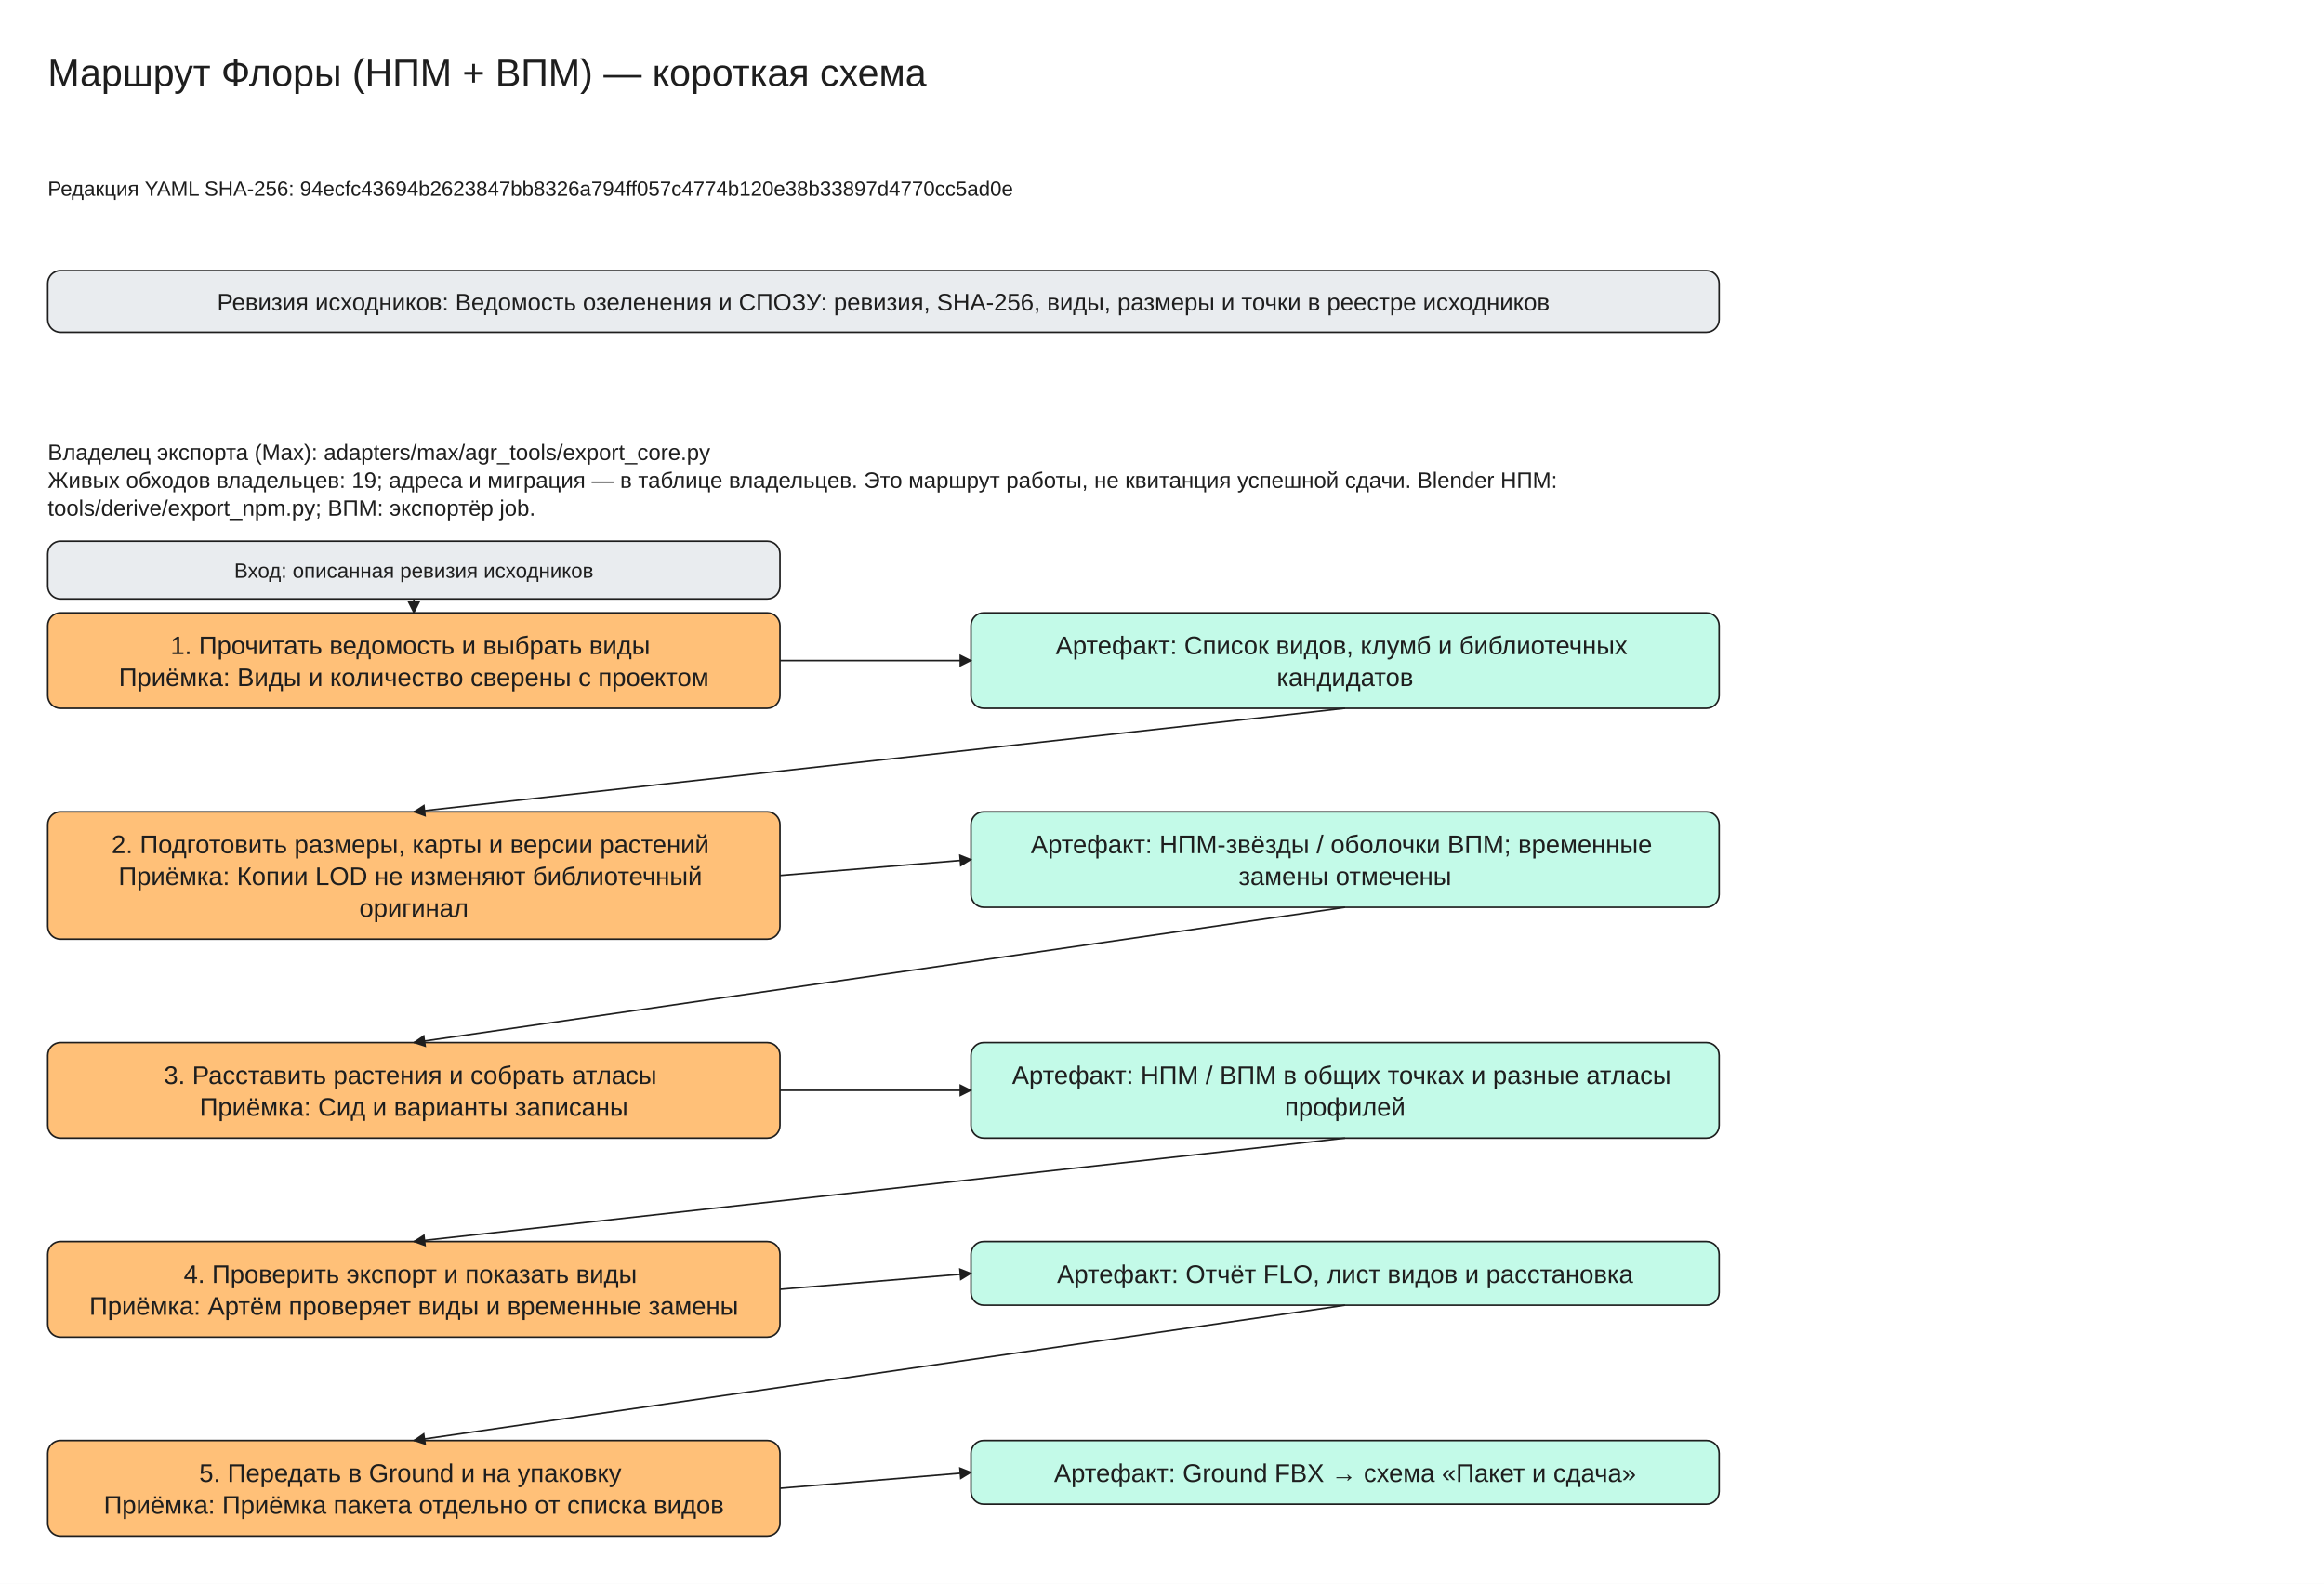
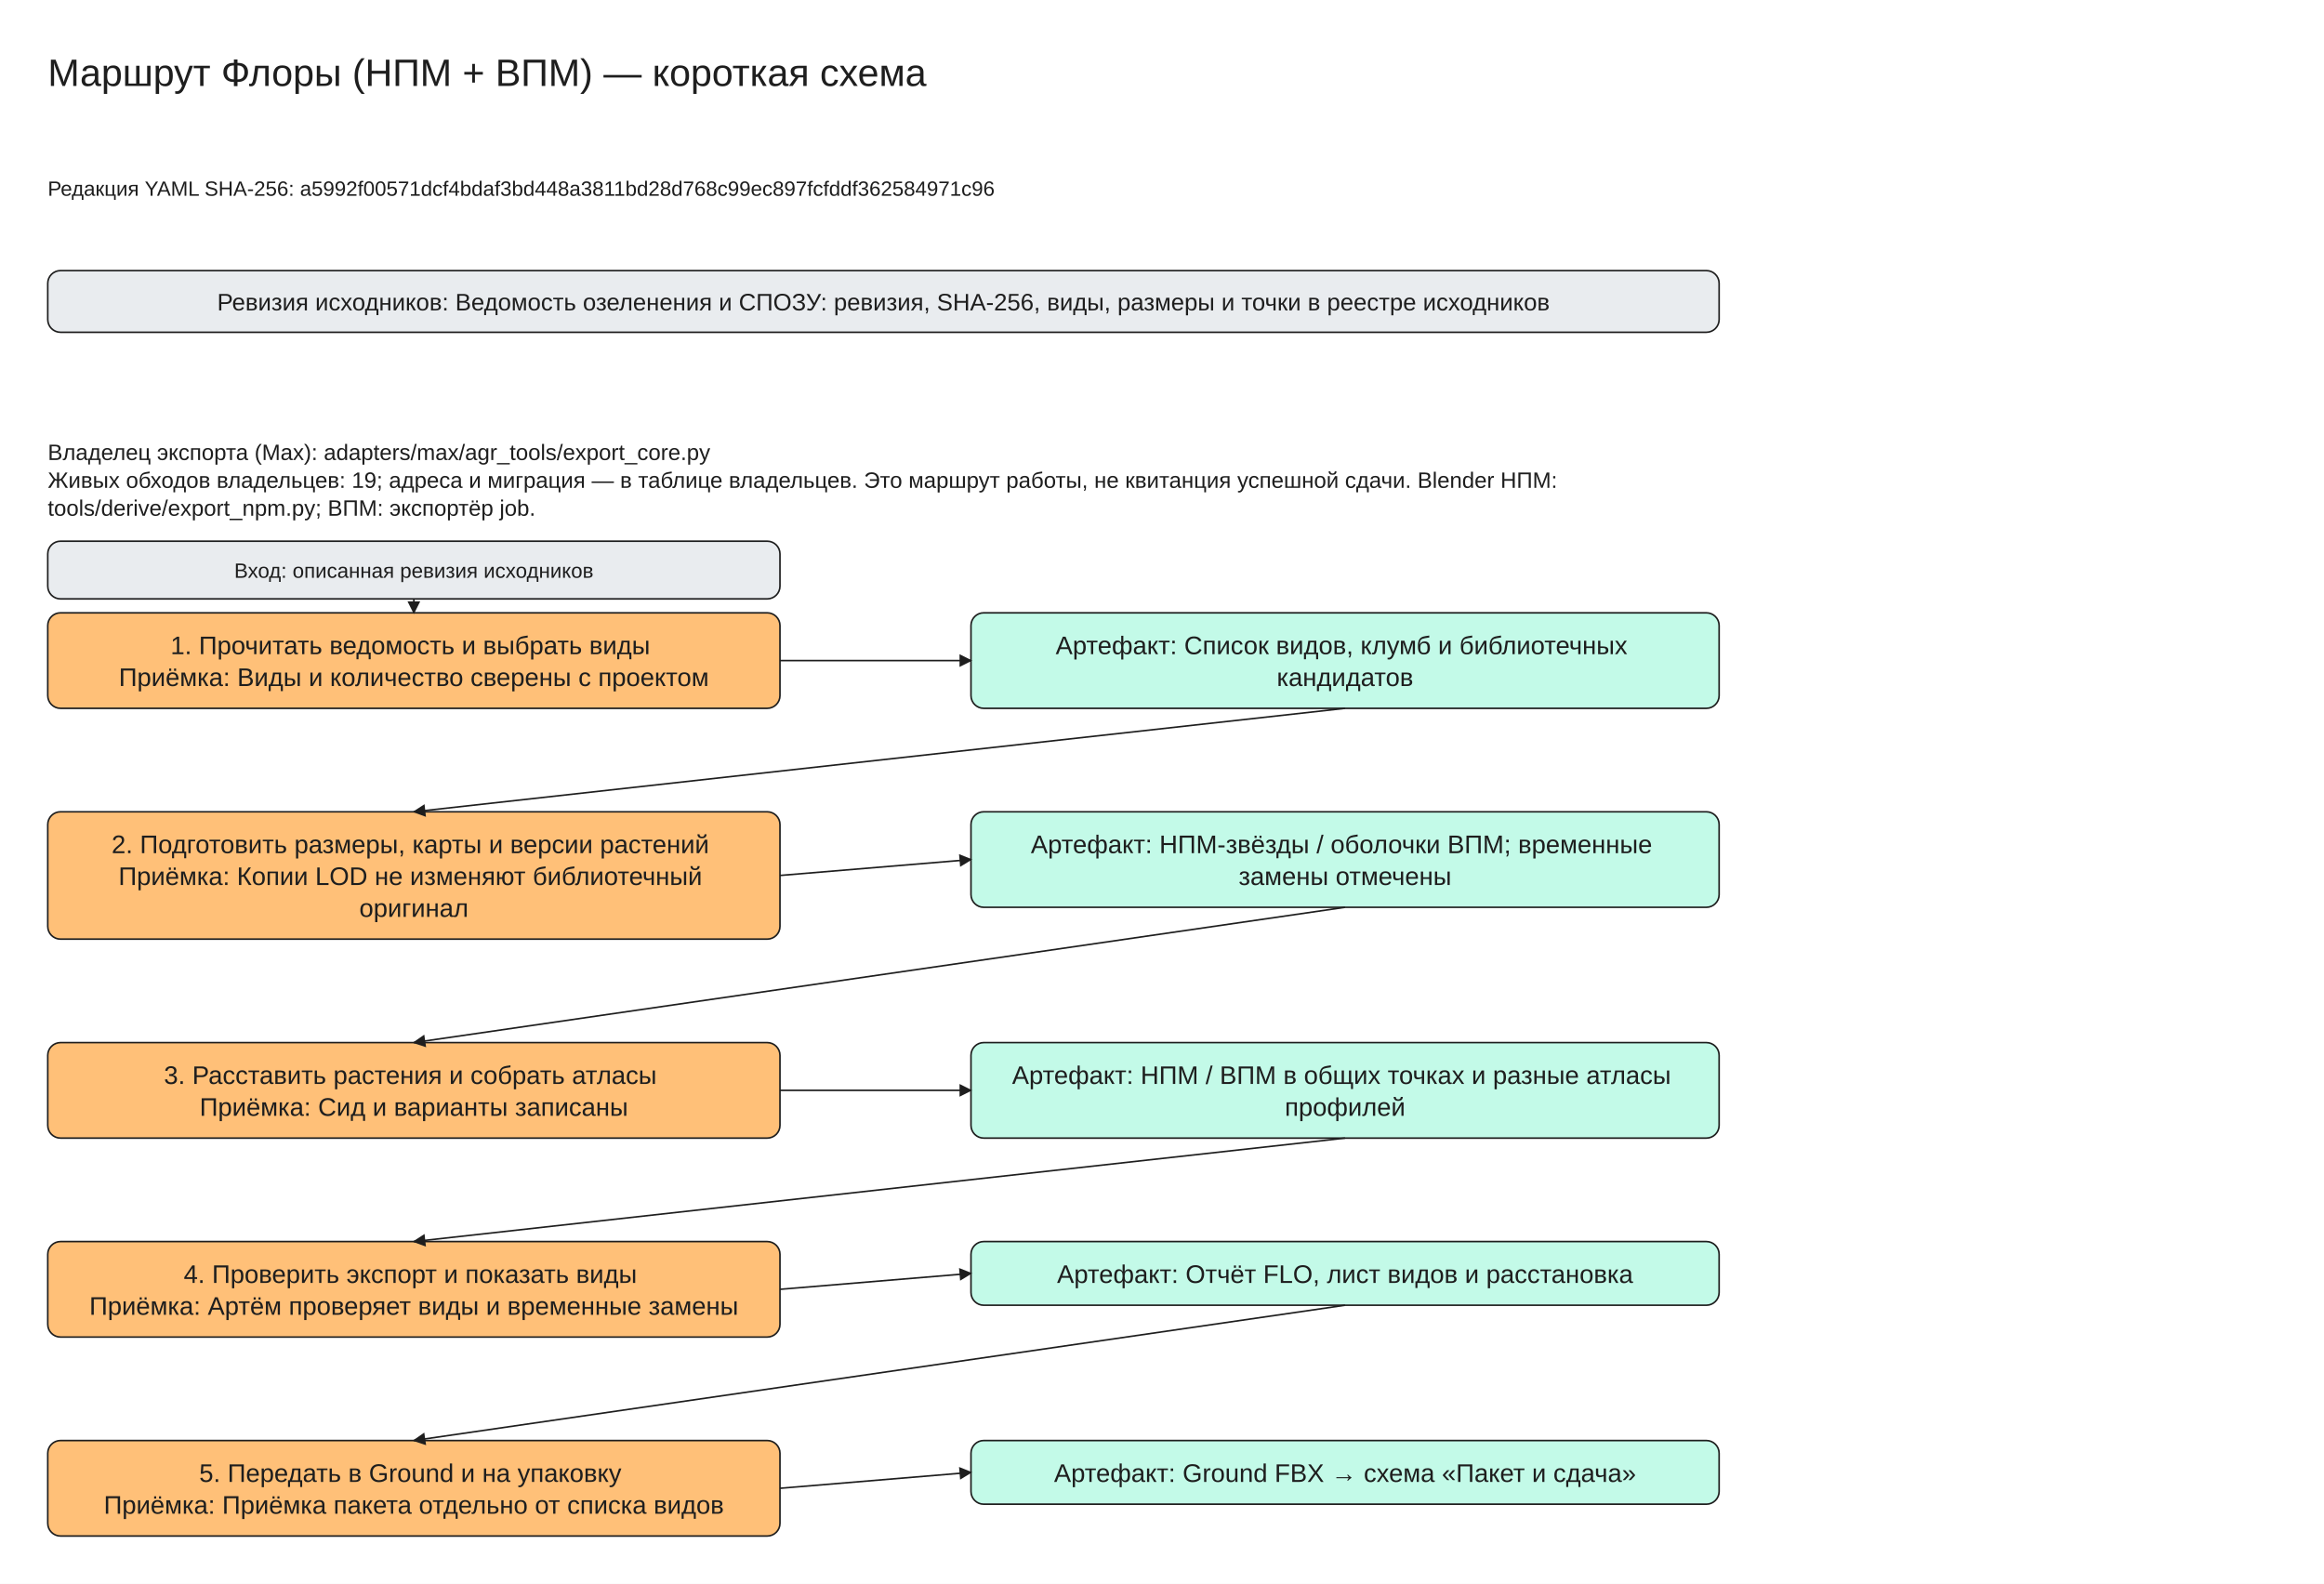
<svg xmlns="http://www.w3.org/2000/svg" viewBox="0 -30 1460 995" width="1460" height="995" font-family="Segoe UI, Arial, sans-serif">
  <defs>
    <marker id="arrow" viewBox="0 0 10 10" refX="9" refY="5" markerWidth="8" markerHeight="8" orient="auto-start-reverse">
      <path d="M0,0 L10,5 L0,10 z" fill="#1e1e1e" />
    </marker>
  </defs>
  <rect x="0" y="-30" width="1460" height="995" fill="#ffffff" />
  <rect x="30" y="140" width="1050" height="38.75" rx="8" fill="#e9ecef" stroke="#1e1e1e" />
  <rect x="30" y="355" width="460" height="60.0" rx="8" fill="#ffc078" stroke="#1e1e1e" />
  <rect x="610" y="355" width="470" height="60.0" rx="8" fill="#c3fae8" stroke="#1e1e1e" />
  <rect x="30" y="310" width="460" height="36.25" rx="8" fill="#e9ecef" stroke="#1e1e1e" />
  <line x1="260.0" y1="346.25" x2="260.0" y2="355.0" stroke="#1e1e1e" marker-end="url(#arrow)" />
  <line x1="490" y1="385.0" x2="610" y2="385.0" stroke="#1e1e1e" marker-end="url(#arrow)" />
  <rect x="30" y="480.0" width="460" height="80.0" rx="8" fill="#ffc078" stroke="#1e1e1e" />
  <rect x="610" y="480.0" width="470" height="60.0" rx="8" fill="#c3fae8" stroke="#1e1e1e" />
  <line x1="845.0" y1="415.0" x2="260.0" y2="480.0" stroke="#1e1e1e" marker-end="url(#arrow)" />
  <line x1="490" y1="520.0" x2="610" y2="510.0" stroke="#1e1e1e" marker-end="url(#arrow)" />
  <rect x="30" y="625.0" width="460" height="60.0" rx="8" fill="#ffc078" stroke="#1e1e1e" />
  <rect x="610" y="625.0" width="470" height="60.0" rx="8" fill="#c3fae8" stroke="#1e1e1e" />
  <line x1="845.0" y1="540.0" x2="260.0" y2="625.0" stroke="#1e1e1e" marker-end="url(#arrow)" />
  <line x1="490" y1="655.0" x2="610" y2="655.0" stroke="#1e1e1e" marker-end="url(#arrow)" />
  <rect x="30" y="750.0" width="460" height="60.0" rx="8" fill="#ffc078" stroke="#1e1e1e" />
  <rect x="610" y="750.0" width="470" height="40.0" rx="8" fill="#c3fae8" stroke="#1e1e1e" />
  <line x1="845.0" y1="685.0" x2="260.0" y2="750.0" stroke="#1e1e1e" marker-end="url(#arrow)" />
  <line x1="490" y1="780.0" x2="610" y2="770.0" stroke="#1e1e1e" marker-end="url(#arrow)" />
  <rect x="30" y="875.0" width="460" height="60.0" rx="8" fill="#ffc078" stroke="#1e1e1e" />
  <rect x="610" y="875.0" width="470" height="40.0" rx="8" fill="#c3fae8" stroke="#1e1e1e" />
  <line x1="845.0" y1="790.0" x2="260.0" y2="875.0" stroke="#1e1e1e" marker-end="url(#arrow)" />
  <line x1="490" y1="905.0" x2="610" y2="895.0" stroke="#1e1e1e" marker-end="url(#arrow)" />
  <text x="30" y="0" font-size="24" text-anchor="start" fill="#1e1e1e">
    <tspan x="30" dy="24">Маршрут Флоры (НПМ + ВПМ) — короткая схема</tspan>
  </text>
  <text x="30" y="80" font-size="13" text-anchor="start" fill="#1e1e1e">
-     <tspan x="30" dy="13">Редакция YAML SHA-256: 94ecfc43694b2623847bb8326a794ff057c4774b120e38b33897d4770cc5ad0e</tspan>
+     <tspan x="30" dy="13">Редакция YAML SHA-256: a5992f00571dcf4bdaf3bd448a3811bd28d768c99ec897fcfddf362584971c96</tspan>
  </text>
  <text x="555.0" y="150.0" font-size="15" text-anchor="middle" fill="#1e1e1e">
    <tspan x="555.0" dy="15">Ревизия исходников: Ведомость озеленения и СПОЗУ: ревизия, SHA-256, виды, размеры и точки в реестре исходников</tspan>
  </text>
  <text x="30" y="245" font-size="14" text-anchor="start" fill="#1e1e1e">
    <tspan x="30" dy="14">Владелец экспорта (Max): adapters/max/agr_tools/export_core.py</tspan>
    <tspan x="30" dy="17.5">Живых обходов владельцев: 19; адреса и миграция — в таблице владельцев. Это маршрут работы, не квитанция успешной сдачи. Blender НПМ:</tspan>
    <tspan x="30" dy="17.5">tools/derive/export_npm.py; ВПМ: экспортёр job.</tspan>
  </text>
  <text x="260.0" y="365.0" font-size="16" text-anchor="middle" fill="#1e1e1e">
    <tspan x="260.0" dy="16">1. Прочитать ведомость и выбрать виды</tspan>
    <tspan x="260.0" dy="20.0">Приёмка: Виды и количество сверены с проектом</tspan>
  </text>
  <text x="845.0" y="365.0" font-size="16" text-anchor="middle" fill="#1e1e1e">
    <tspan x="845.0" dy="16">Артефакт: Список видов, клумб и библиотечных</tspan>
    <tspan x="845.0" dy="20.0">кандидатов</tspan>
  </text>
  <text x="260.0" y="320.0" font-size="13" text-anchor="middle" fill="#1e1e1e">
    <tspan x="260.0" dy="13">Вход: описанная ревизия исходников</tspan>
  </text>
  <text x="260.0" y="490.0" font-size="16" text-anchor="middle" fill="#1e1e1e">
    <tspan x="260.0" dy="16">2. Подготовить размеры, карты и версии растений</tspan>
    <tspan x="260.0" dy="20.0">Приёмка: Копии LOD не изменяют библиотечный</tspan>
    <tspan x="260.0" dy="20.0">оригинал</tspan>
  </text>
  <text x="845.0" y="490.0" font-size="16" text-anchor="middle" fill="#1e1e1e">
    <tspan x="845.0" dy="16">Артефакт: НПМ-звёзды / оболочки ВПМ; временные</tspan>
    <tspan x="845.0" dy="20.0">замены отмечены</tspan>
  </text>
  <text x="260.0" y="635.0" font-size="16" text-anchor="middle" fill="#1e1e1e">
    <tspan x="260.0" dy="16">3. Расставить растения и собрать атласы</tspan>
    <tspan x="260.0" dy="20.0">Приёмка: Сид и варианты записаны</tspan>
  </text>
  <text x="845.0" y="635.0" font-size="16" text-anchor="middle" fill="#1e1e1e">
    <tspan x="845.0" dy="16">Артефакт: НПМ / ВПМ в общих точках и разные атласы</tspan>
    <tspan x="845.0" dy="20.0">профилей</tspan>
  </text>
  <text x="260.0" y="760.0" font-size="16" text-anchor="middle" fill="#1e1e1e">
    <tspan x="260.0" dy="16">4. Проверить экспорт и показать виды</tspan>
    <tspan x="260.0" dy="20.0">Приёмка: Артём проверяет виды и временные замены</tspan>
  </text>
  <text x="845.0" y="760.0" font-size="16" text-anchor="middle" fill="#1e1e1e">
    <tspan x="845.0" dy="16">Артефакт: Отчёт FLO, лист видов и расстановка</tspan>
  </text>
  <text x="260.0" y="885.0" font-size="16" text-anchor="middle" fill="#1e1e1e">
    <tspan x="260.0" dy="16">5. Передать в Ground и на упаковку</tspan>
    <tspan x="260.0" dy="20.0">Приёмка: Приёмка пакета отдельно от списка видов</tspan>
  </text>
  <text x="845.0" y="885.0" font-size="16" text-anchor="middle" fill="#1e1e1e">
    <tspan x="845.0" dy="16">Артефакт: Ground FBX → схема «Пакет и сдача»</tspan>
  </text>
</svg>
